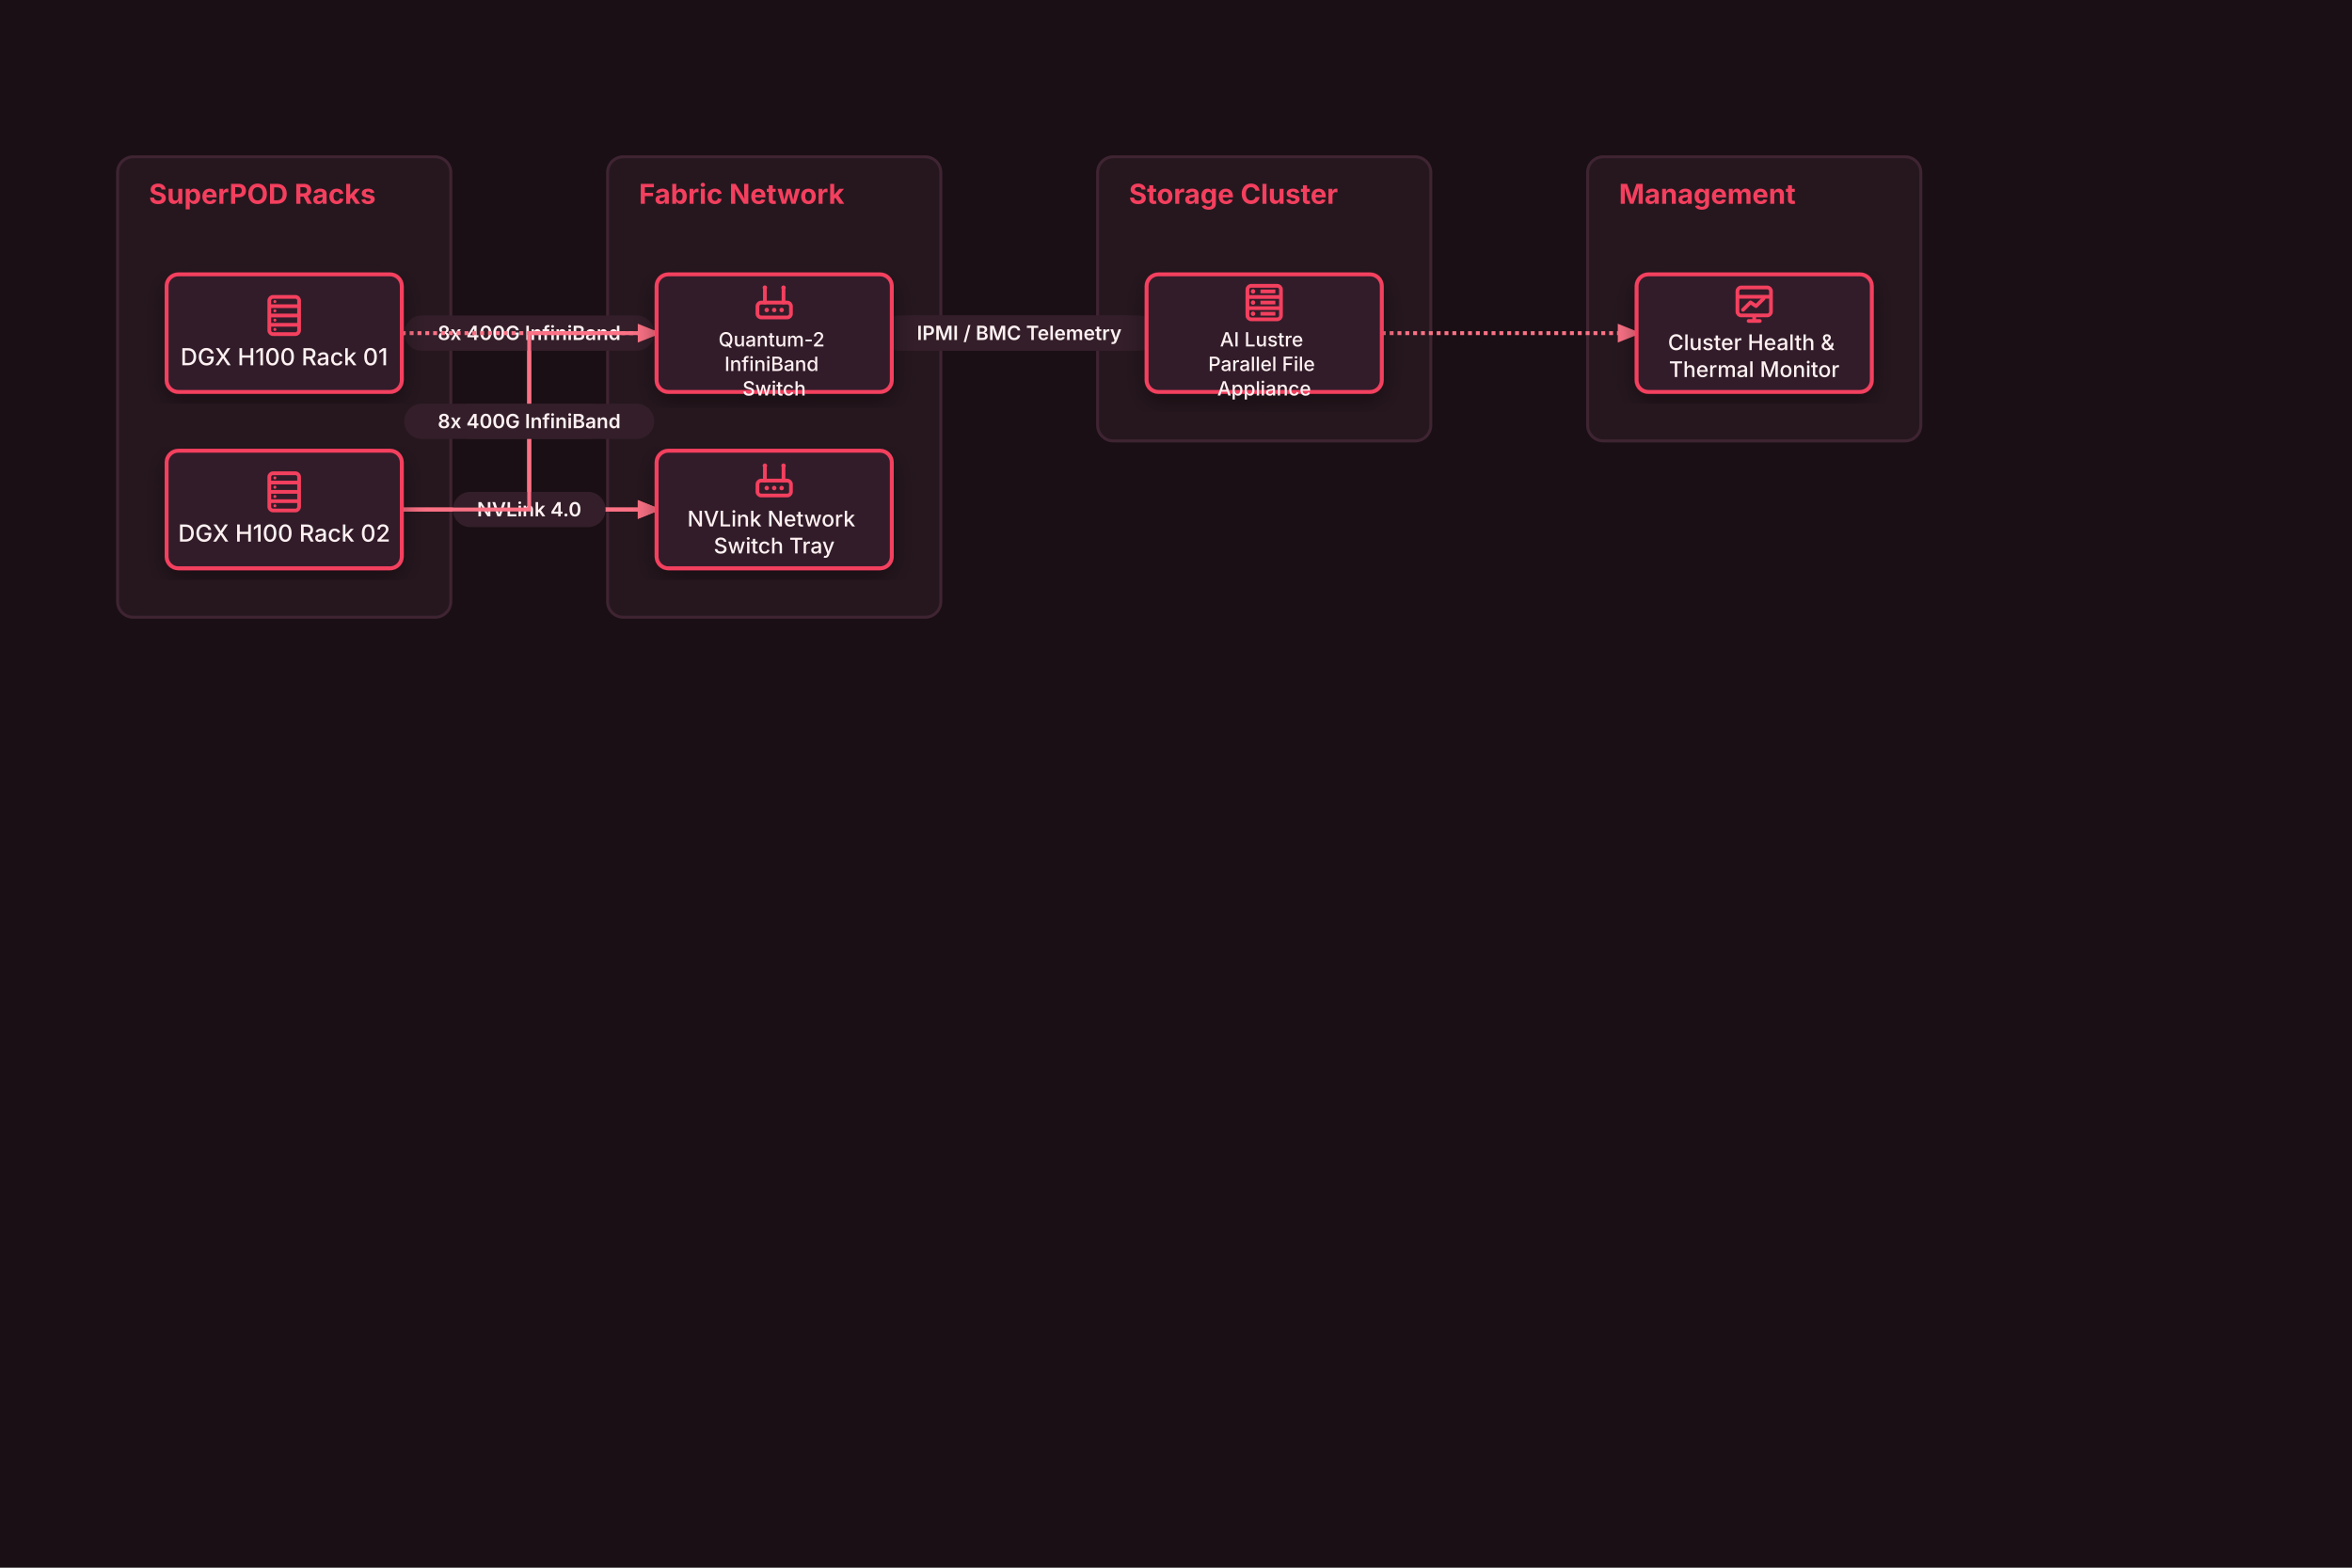
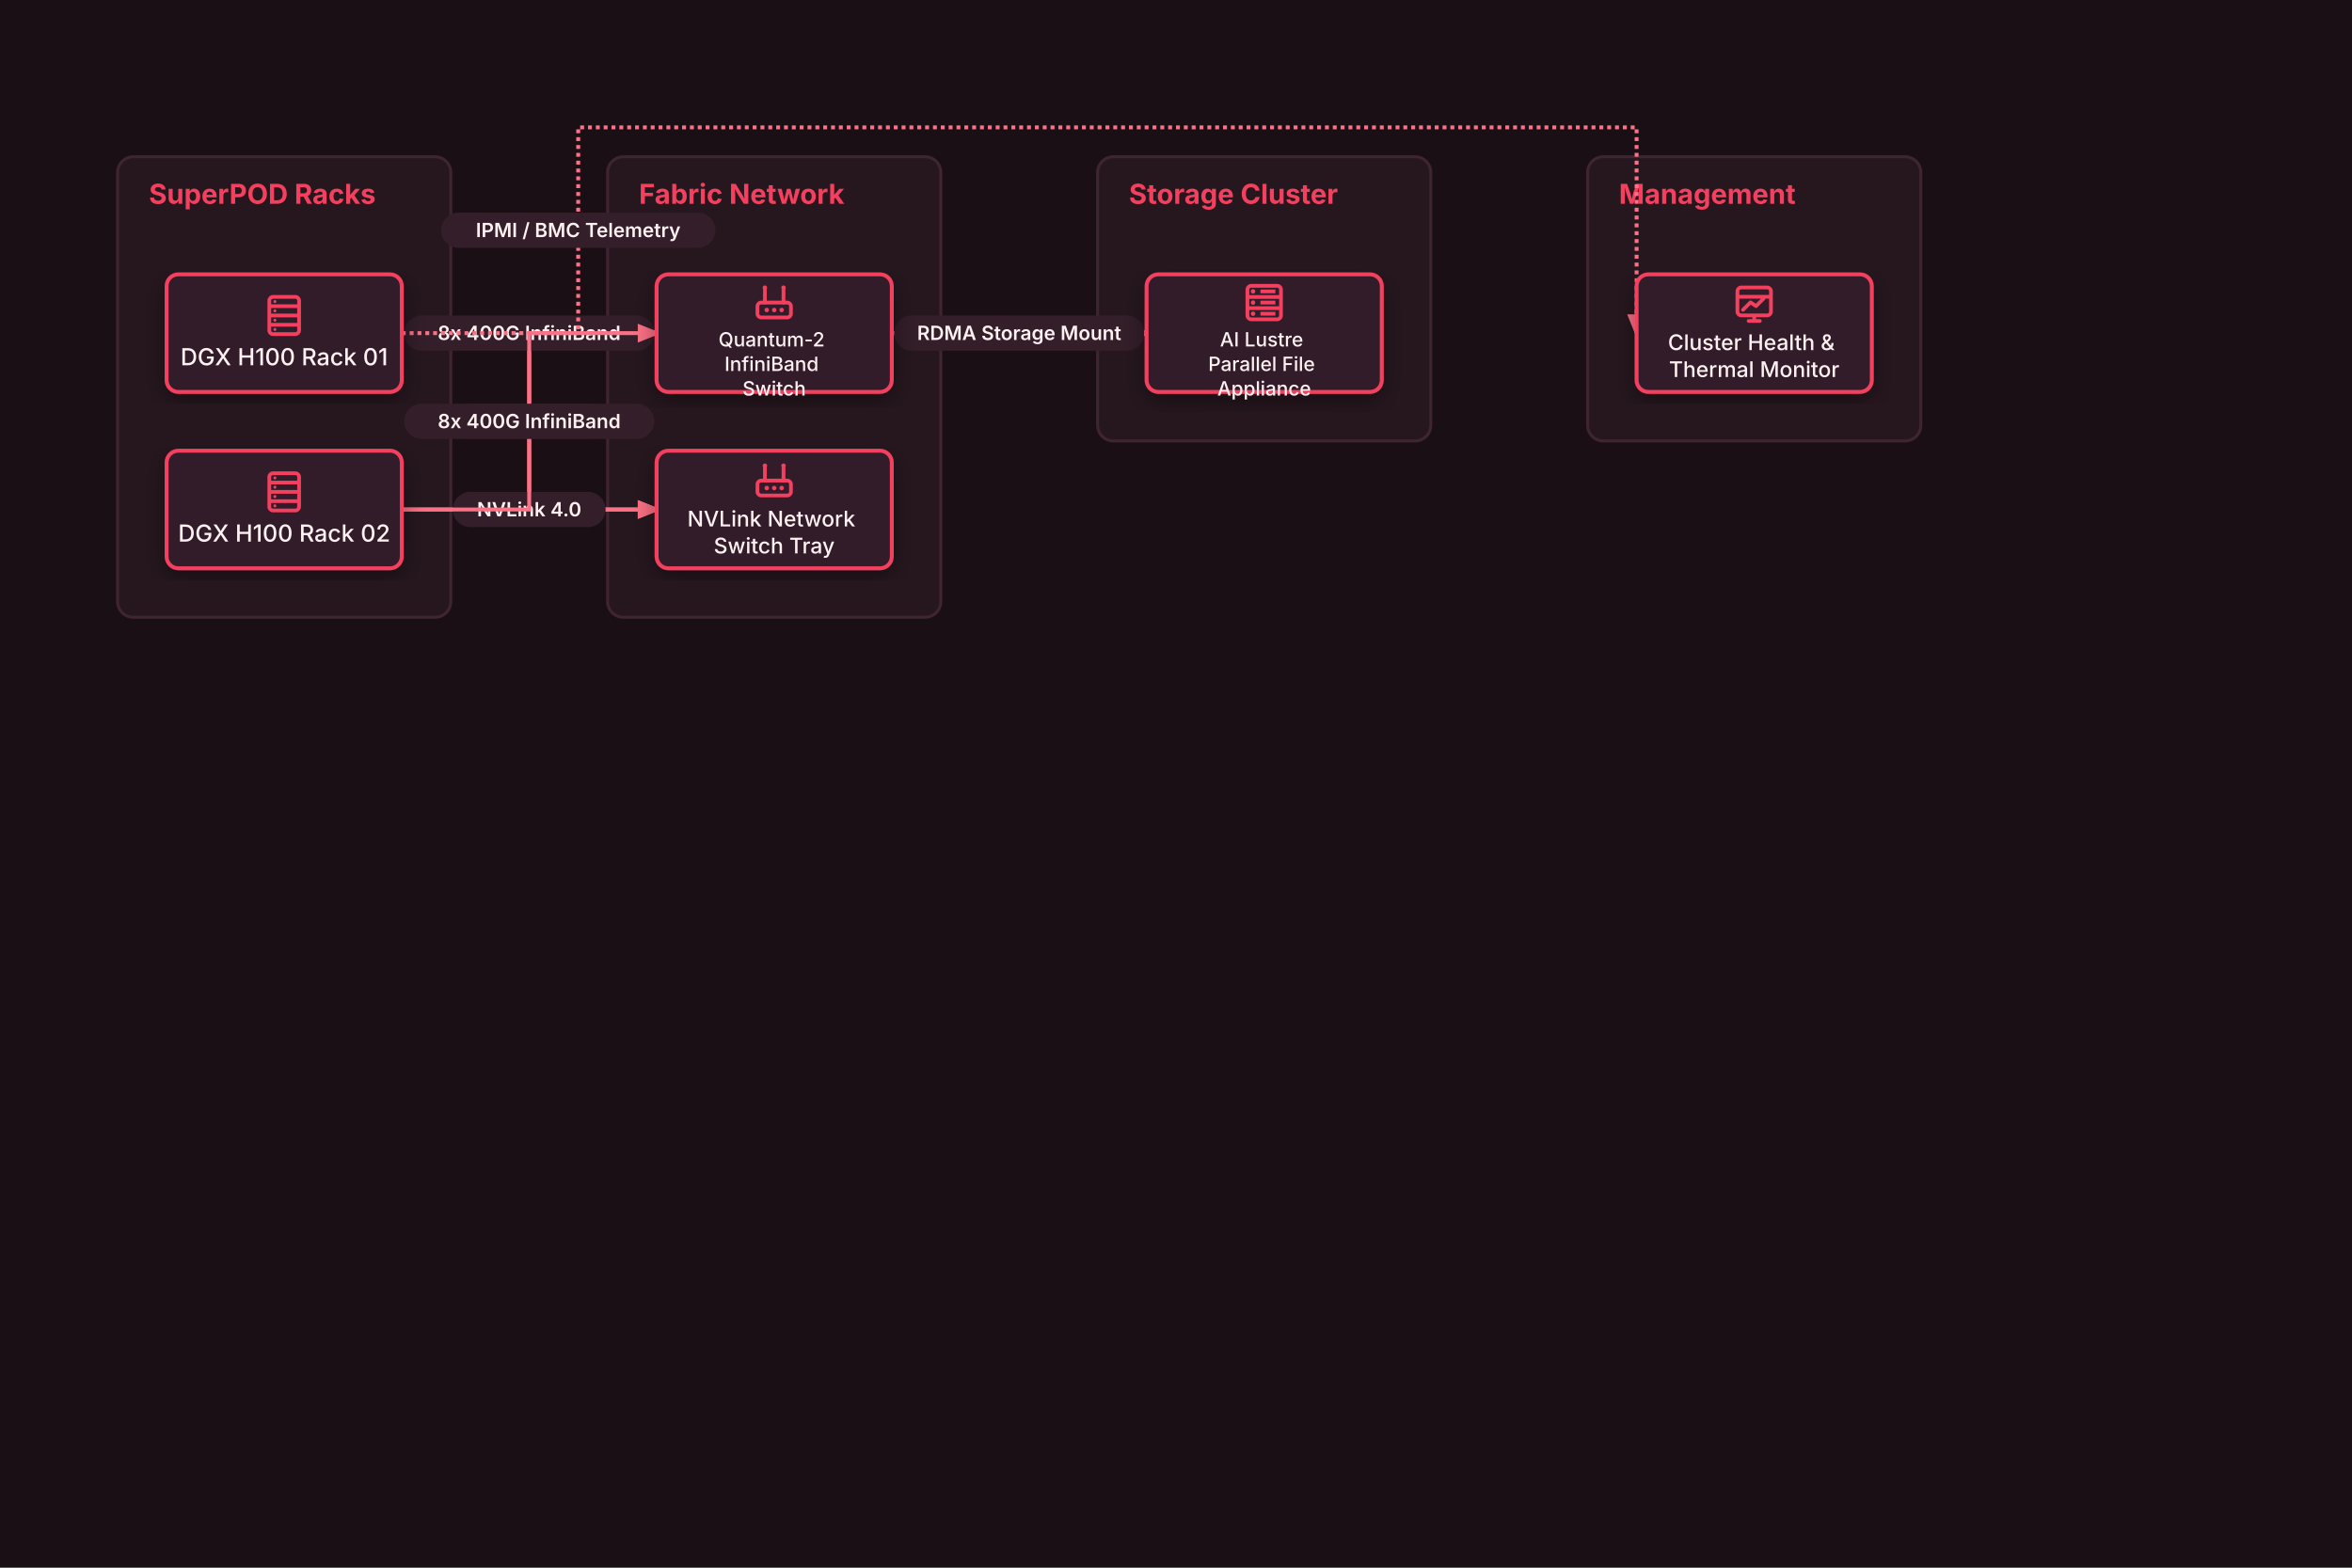
<svg xmlns="http://www.w3.org/2000/svg" viewBox="0 0 1200 800" width="1200" height="800">
  <defs>
    <marker id="arrow" viewBox="0 0 10 10" refX="8" refY="5" markerWidth="6" markerHeight="6" orient="auto-start-reverse">
      <path d="M 0 1 L 10 5 L 0 9 z" fill="#F43F5E" />
    </marker>
    <marker id="arrow-tail" viewBox="0 0 10 10" refX="2" refY="5" markerWidth="6" markerHeight="6" orient="auto">
      <path d="M 10 1 L 0 5 L 10 9 z" fill="#F43F5E" />
    </marker>
    <marker id="arrow-FB7185" viewBox="0 0 10 10" refX="8" refY="5" markerWidth="6" markerHeight="6" orient="auto-start-reverse">
      <path d="M 0 1 L 10 5 L 0 9 z" fill="#FB7185" />
    </marker>
    <marker id="arrow-FB7185-tail" viewBox="0 0 10 10" refX="2" refY="5" markerWidth="6" markerHeight="6" orient="auto">
      <path d="M 10 1 L 0 5 L 10 9 z" fill="#FB7185" />
    </marker>
    <filter id="shadow" x="-10%" y="-10%" width="120%" height="120%">
      <feDropShadow dx="0" dy="4" stdDeviation="6" flood-color="#000000" flood-opacity="0.4" />
    </filter>
  </defs>
  <rect width="100%" height="100%" fill="#1A0F14" />
  <g id="group_1">
    <rect x="60.0" y="80.0" width="170.0" height="235.0" rx="8" fill="#26171E" stroke="#3F2432" stroke-width="1.5" />
    <text x="76.0" y="104.0" fill="#F43F5E" font-family="Inter, -apple-system, BlinkMacSystemFont, 'Segoe UI', Roboto, sans-serif" font-size="14" font-weight="bold">SuperPOD Racks</text>
  </g>
  <g id="group_2">
    <rect x="310.0" y="80.0" width="170.0" height="235.0" rx="8" fill="#26171E" stroke="#3F2432" stroke-width="1.5" />
    <text x="326.0" y="104.0" fill="#F43F5E" font-family="Inter, -apple-system, BlinkMacSystemFont, 'Segoe UI', Roboto, sans-serif" font-size="14" font-weight="bold">Fabric Network</text>
  </g>
  <g id="group_3">
    <rect x="560.0" y="80.0" width="170.0" height="145.0" rx="8" fill="#26171E" stroke="#3F2432" stroke-width="1.5" />
    <text x="576.0" y="104.0" fill="#F43F5E" font-family="Inter, -apple-system, BlinkMacSystemFont, 'Segoe UI', Roboto, sans-serif" font-size="14" font-weight="bold">Storage Cluster</text>
  </g>
  <g id="group_4">
    <rect x="810.0" y="80.0" width="170.0" height="145.0" rx="8" fill="#26171E" stroke="#3F2432" stroke-width="1.5" />
    <text x="826.0" y="104.0" fill="#F43F5E" font-family="Inter, -apple-system, BlinkMacSystemFont, 'Segoe UI', Roboto, sans-serif" font-size="14" font-weight="bold">Management</text>
  </g>
  <path d="M 205.0 170.0 L 270.0 170.0 L 270.0 260.0 L 335.0 260.0" fill="none" stroke="#FB7185" stroke-width="2" marker-end="url(#arrow-FB7185)" />
  <g class="badge">
    <rect x="231.0" y="206.0" width="78.0" height="18.0" rx="9.0" fill="#331E29" />
    <text x="270.0" y="218.5" fill="#FFF1F2" font-size="10.0" font-family="Inter, -apple-system, BlinkMacSystemFont, 'Segoe UI', Roboto, sans-serif" font-weight="600" text-anchor="middle">NVLink 4.0</text>
  </g>
  <path d="M 205.0 260.0 L 335.0 260.0" fill="none" stroke="#FB7185" stroke-width="2" marker-end="url(#arrow-FB7185)" />
  <g class="badge">
    <rect x="231.0" y="251.0" width="78.0" height="18.0" rx="9.0" fill="#331E29" />
    <text x="270.0" y="263.5" fill="#FFF1F2" font-size="10.0" font-family="Inter, -apple-system, BlinkMacSystemFont, 'Segoe UI', Roboto, sans-serif" font-weight="600" text-anchor="middle">NVLink 4.0</text>
  </g>
  <path d="M 205.0 170.0 L 335.0 170.0" fill="none" stroke="#FB7185" stroke-width="2" marker-end="url(#arrow-FB7185)" />
  <g class="badge">
    <rect x="206.2" y="161.0" width="127.6" height="18.0" rx="9.0" fill="#331E29" />
    <text x="270.0" y="173.5" fill="#FFF1F2" font-size="10.0" font-family="Inter, -apple-system, BlinkMacSystemFont, 'Segoe UI', Roboto, sans-serif" font-weight="600" text-anchor="middle">8x 400G InfiniBand</text>
  </g>
  <path d="M 205.0 260.0 L 270.0 260.0 L 270.0 170.0 L 335.0 170.0" fill="none" stroke="#FB7185" stroke-width="2" marker-end="url(#arrow-FB7185)" />
  <g class="badge">
    <rect x="206.2" y="206.0" width="127.6" height="18.0" rx="9.0" fill="#331E29" />
    <text x="270.0" y="218.5" fill="#FFF1F2" font-size="10.0" font-family="Inter, -apple-system, BlinkMacSystemFont, 'Segoe UI', Roboto, sans-serif" font-weight="600" text-anchor="middle">8x 400G InfiniBand</text>
  </g>
  <path d="M 455.0 170.0 L 585.0 170.0" fill="none" stroke="#FB7185" stroke-width="2" marker-end="url(#arrow-FB7185)" />
  <g class="badge">
    <rect x="456.2" y="161.0" width="127.6" height="18.0" rx="9.0" fill="#331E29" />
    <text x="520.0" y="173.5" fill="#FFF1F2" font-size="10.0" font-family="Inter, -apple-system, BlinkMacSystemFont, 'Segoe UI', Roboto, sans-serif" font-weight="600" text-anchor="middle">RDMA Storage Mount</text>
  </g>
-   <path d="M 205.0 170.0 L 835.0 170.0" fill="none" stroke="#FB7185" stroke-width="2" stroke-dasharray="2,2" marker-end="url(#arrow-FB7185)" />
+   <path d="M 205.0 170.0 L 295.0 170.0 L 295.0 65.0 L 835.0 65.0 L 835.0 170.0" fill="none" stroke="#FB7185" stroke-width="2" stroke-dasharray="2,2" marker-end="url(#arrow-FB7185)" />
  <g class="badge">
-     <rect x="450.0" y="161.0" width="140.0" height="18.0" rx="9.0" fill="#331E29" />
-     <text x="520.0" y="173.5" fill="#FFF1F2" font-size="10.0" font-family="Inter, -apple-system, BlinkMacSystemFont, 'Segoe UI', Roboto, sans-serif" font-weight="600" text-anchor="middle">IPMI / BMC Telemetry</text>
+     <rect x="225.0" y="108.5" width="140.0" height="18.0" rx="9.0" fill="#331E29" />
+     <text x="295.0" y="121.0" fill="#FFF1F2" font-size="10.0" font-family="Inter, -apple-system, BlinkMacSystemFont, 'Segoe UI', Roboto, sans-serif" font-weight="600" text-anchor="middle">IPMI / BMC Telemetry</text>
  </g>
  <g id="dgx_rack1" filter="url(#shadow)">
    <rect x="85.0" y="140.0" width="120.0" height="60.0" rx="6.0" fill="#331E29" stroke="#F43F5E" stroke-width="2.0" />
    <g class="icon icon-server_rack" transform="translate(133.6, 149.6) scale(0.95)">
      <rect x="4" y="2" width="16" height="20" rx="2" fill="none" stroke="#F43F5E" stroke-width="2.0" />
      <line x1="4" y1="7" x2="20" y2="7" stroke="#F43F5E" stroke-width="2.0" />
      <line x1="4" y1="12" x2="20" y2="12" stroke="#F43F5E" stroke-width="2.0" />
      <line x1="4" y1="17" x2="20" y2="17" stroke="#F43F5E" stroke-width="2.0" />
      <circle cx="7" cy="4.5" r="0.8" fill="#F43F5E" />
      <circle cx="7" cy="9.5" r="0.8" fill="#F43F5E" />
      <circle cx="7" cy="14.5" r="0.8" fill="#F43F5E" />
      <circle cx="7" cy="19.5" r="0.8" fill="#F43F5E" />
    </g>
    <text x="145.0" y="186.4" text-anchor="middle" fill="#FFF1F2" font-family="Inter, -apple-system, BlinkMacSystemFont, 'Segoe UI', Roboto, sans-serif" font-size="12" font-weight="500">DGX H100 Rack 01</text>
  </g>
  <g id="dgx_rack2" filter="url(#shadow)">
    <rect x="85.0" y="230.0" width="120.0" height="60.0" rx="6.0" fill="#331E29" stroke="#F43F5E" stroke-width="2.0" />
    <g class="icon icon-server_rack" transform="translate(133.6, 239.6) scale(0.95)">
      <rect x="4" y="2" width="16" height="20" rx="2" fill="none" stroke="#F43F5E" stroke-width="2.0" />
      <line x1="4" y1="7" x2="20" y2="7" stroke="#F43F5E" stroke-width="2.0" />
      <line x1="4" y1="12" x2="20" y2="12" stroke="#F43F5E" stroke-width="2.0" />
      <line x1="4" y1="17" x2="20" y2="17" stroke="#F43F5E" stroke-width="2.0" />
      <circle cx="7" cy="4.5" r="0.8" fill="#F43F5E" />
      <circle cx="7" cy="9.5" r="0.8" fill="#F43F5E" />
      <circle cx="7" cy="14.5" r="0.8" fill="#F43F5E" />
      <circle cx="7" cy="19.5" r="0.8" fill="#F43F5E" />
    </g>
    <text x="145.0" y="276.4" text-anchor="middle" fill="#FFF1F2" font-family="Inter, -apple-system, BlinkMacSystemFont, 'Segoe UI', Roboto, sans-serif" font-size="12" font-weight="500">DGX H100 Rack 02</text>
  </g>
  <g id="ib_spine" filter="url(#shadow)">
    <rect x="335.0" y="140.0" width="120.0" height="60.0" rx="6.0" fill="#331E29" stroke="#F43F5E" stroke-width="2.0" />
    <g class="icon icon-router" transform="translate(383.6, 143.0) scale(0.95)">
      <rect x="3" y="12" width="18" height="8" rx="2" fill="none" stroke="#F43F5E" stroke-width="2.0" />
      <line x1="7" y1="12" x2="7" y2="5" stroke="#F43F5E" stroke-width="2.0" stroke-linecap="round" />
      <line x1="17" y1="12" x2="17" y2="5" stroke="#F43F5E" stroke-width="2.0" stroke-linecap="round" />
      <circle cx="7" cy="4" r="1.2" fill="#F43F5E" />
      <circle cx="17" cy="4" r="1.2" fill="#F43F5E" />
      <circle cx="8" cy="16" r="1.2" fill="#F43F5E" />
      <circle cx="12" cy="16" r="1.2" fill="#F43F5E" />
      <circle cx="16" cy="16" r="1.2" fill="#F43F5E" />
    </g>
    <text x="395.0" y="176.8" text-anchor="middle" fill="#FFF1F2" font-family="Inter, -apple-system, BlinkMacSystemFont, 'Segoe UI', Roboto, sans-serif" font-size="10.0" font-weight="500">
      <tspan x="395.0" dy="0">Quantum-2</tspan>
      <tspan x="395.0" dy="12.5">InfiniBand</tspan>
      <tspan x="395.0" dy="12.5">Switch</tspan>
    </text>
  </g>
  <g id="nvlink_switch" filter="url(#shadow)">
    <rect x="335.0" y="230.0" width="120.0" height="60.0" rx="6.0" fill="#331E29" stroke="#F43F5E" stroke-width="2.0" />
    <g class="icon icon-router" transform="translate(383.6, 233.85) scale(0.95)">
      <rect x="3" y="12" width="18" height="8" rx="2" fill="none" stroke="#F43F5E" stroke-width="2.0" />
      <line x1="7" y1="12" x2="7" y2="5" stroke="#F43F5E" stroke-width="2.0" stroke-linecap="round" />
      <line x1="17" y1="12" x2="17" y2="5" stroke="#F43F5E" stroke-width="2.0" stroke-linecap="round" />
      <circle cx="7" cy="4" r="1.2" fill="#F43F5E" />
      <circle cx="17" cy="4" r="1.2" fill="#F43F5E" />
      <circle cx="8" cy="16" r="1.2" fill="#F43F5E" />
      <circle cx="12" cy="16" r="1.2" fill="#F43F5E" />
      <circle cx="16" cy="16" r="1.2" fill="#F43F5E" />
    </g>
    <text x="395.0" y="268.65" text-anchor="middle" fill="#FFF1F2" font-family="Inter, -apple-system, BlinkMacSystemFont, 'Segoe UI', Roboto, sans-serif" font-size="11.0" font-weight="500">
      <tspan x="395.0" dy="0">NVLink Network</tspan>
      <tspan x="395.0" dy="13.75">Switch Tray</tspan>
    </text>
  </g>
  <g id="storage_appliance" filter="url(#shadow)">
    <rect x="585.0" y="140.0" width="120.0" height="60.0" rx="6.0" fill="#331E29" stroke="#F43F5E" stroke-width="2.0" />
    <g class="icon icon-storage_array" transform="translate(633.6, 143.0) scale(0.95)">
      <rect x="3" y="3" width="18" height="18" rx="2" fill="none" stroke="#F43F5E" stroke-width="2.0" />
      <line x1="3" y1="9" x2="21" y2="9" stroke="#F43F5E" stroke-width="2.0" />
      <line x1="3" y1="15" x2="21" y2="15" stroke="#F43F5E" stroke-width="2.0" />
      <circle cx="6" cy="6" r="1.2" fill="#F43F5E" />
      <circle cx="6" cy="12" r="1.2" fill="#F43F5E" />
      <circle cx="6" cy="18" r="1.2" fill="#F43F5E" />
      <line x1="10" y1="6" x2="18" y2="6" stroke="#F43F5E" stroke-width="2.0" />
      <line x1="10" y1="12" x2="18" y2="12" stroke="#F43F5E" stroke-width="2.0" />
      <line x1="10" y1="18" x2="18" y2="18" stroke="#F43F5E" stroke-width="2.0" />
    </g>
    <text x="645.0" y="176.8" text-anchor="middle" fill="#FFF1F2" font-family="Inter, -apple-system, BlinkMacSystemFont, 'Segoe UI', Roboto, sans-serif" font-size="10.0" font-weight="500">
      <tspan x="645.0" dy="0">AI Lustre</tspan>
      <tspan x="645.0" dy="12.5">Parallel File</tspan>
      <tspan x="645.0" dy="12.5">Appliance</tspan>
    </text>
  </g>
  <g id="telemetry_node" filter="url(#shadow)">
    <rect x="835.0" y="140.0" width="120.0" height="60.0" rx="6.0" fill="#331E29" stroke="#F43F5E" stroke-width="2.0" />
    <g class="icon icon-dashboard" transform="translate(883.6, 143.85) scale(0.95)">
      <rect x="3" y="3" width="18" height="15" rx="2" fill="none" stroke="#F43F5E" stroke-width="2.0" />
      <line x1="3" y1="8" x2="21" y2="8" stroke="#F43F5E" stroke-width="2.0" />
      <polyline points="6,15 10,11 13,13 17,9" fill="none" stroke="#F43F5E" stroke-width="2.0" stroke-linecap="round" stroke-linejoin="round" />
      <line x1="9" y1="21" x2="15" y2="21" stroke="#F43F5E" stroke-width="2.0" stroke-linecap="round" />
      <line x1="12" y1="18" x2="12" y2="21" stroke="#F43F5E" stroke-width="2.0" />
    </g>
    <text x="895.0" y="178.65" text-anchor="middle" fill="#FFF1F2" font-family="Inter, -apple-system, BlinkMacSystemFont, 'Segoe UI', Roboto, sans-serif" font-size="11.0" font-weight="500">
      <tspan x="895.0" dy="0">Cluster Health &amp;</tspan>
      <tspan x="895.0" dy="13.75">Thermal Monitor</tspan>
    </text>
  </g>
</svg>
